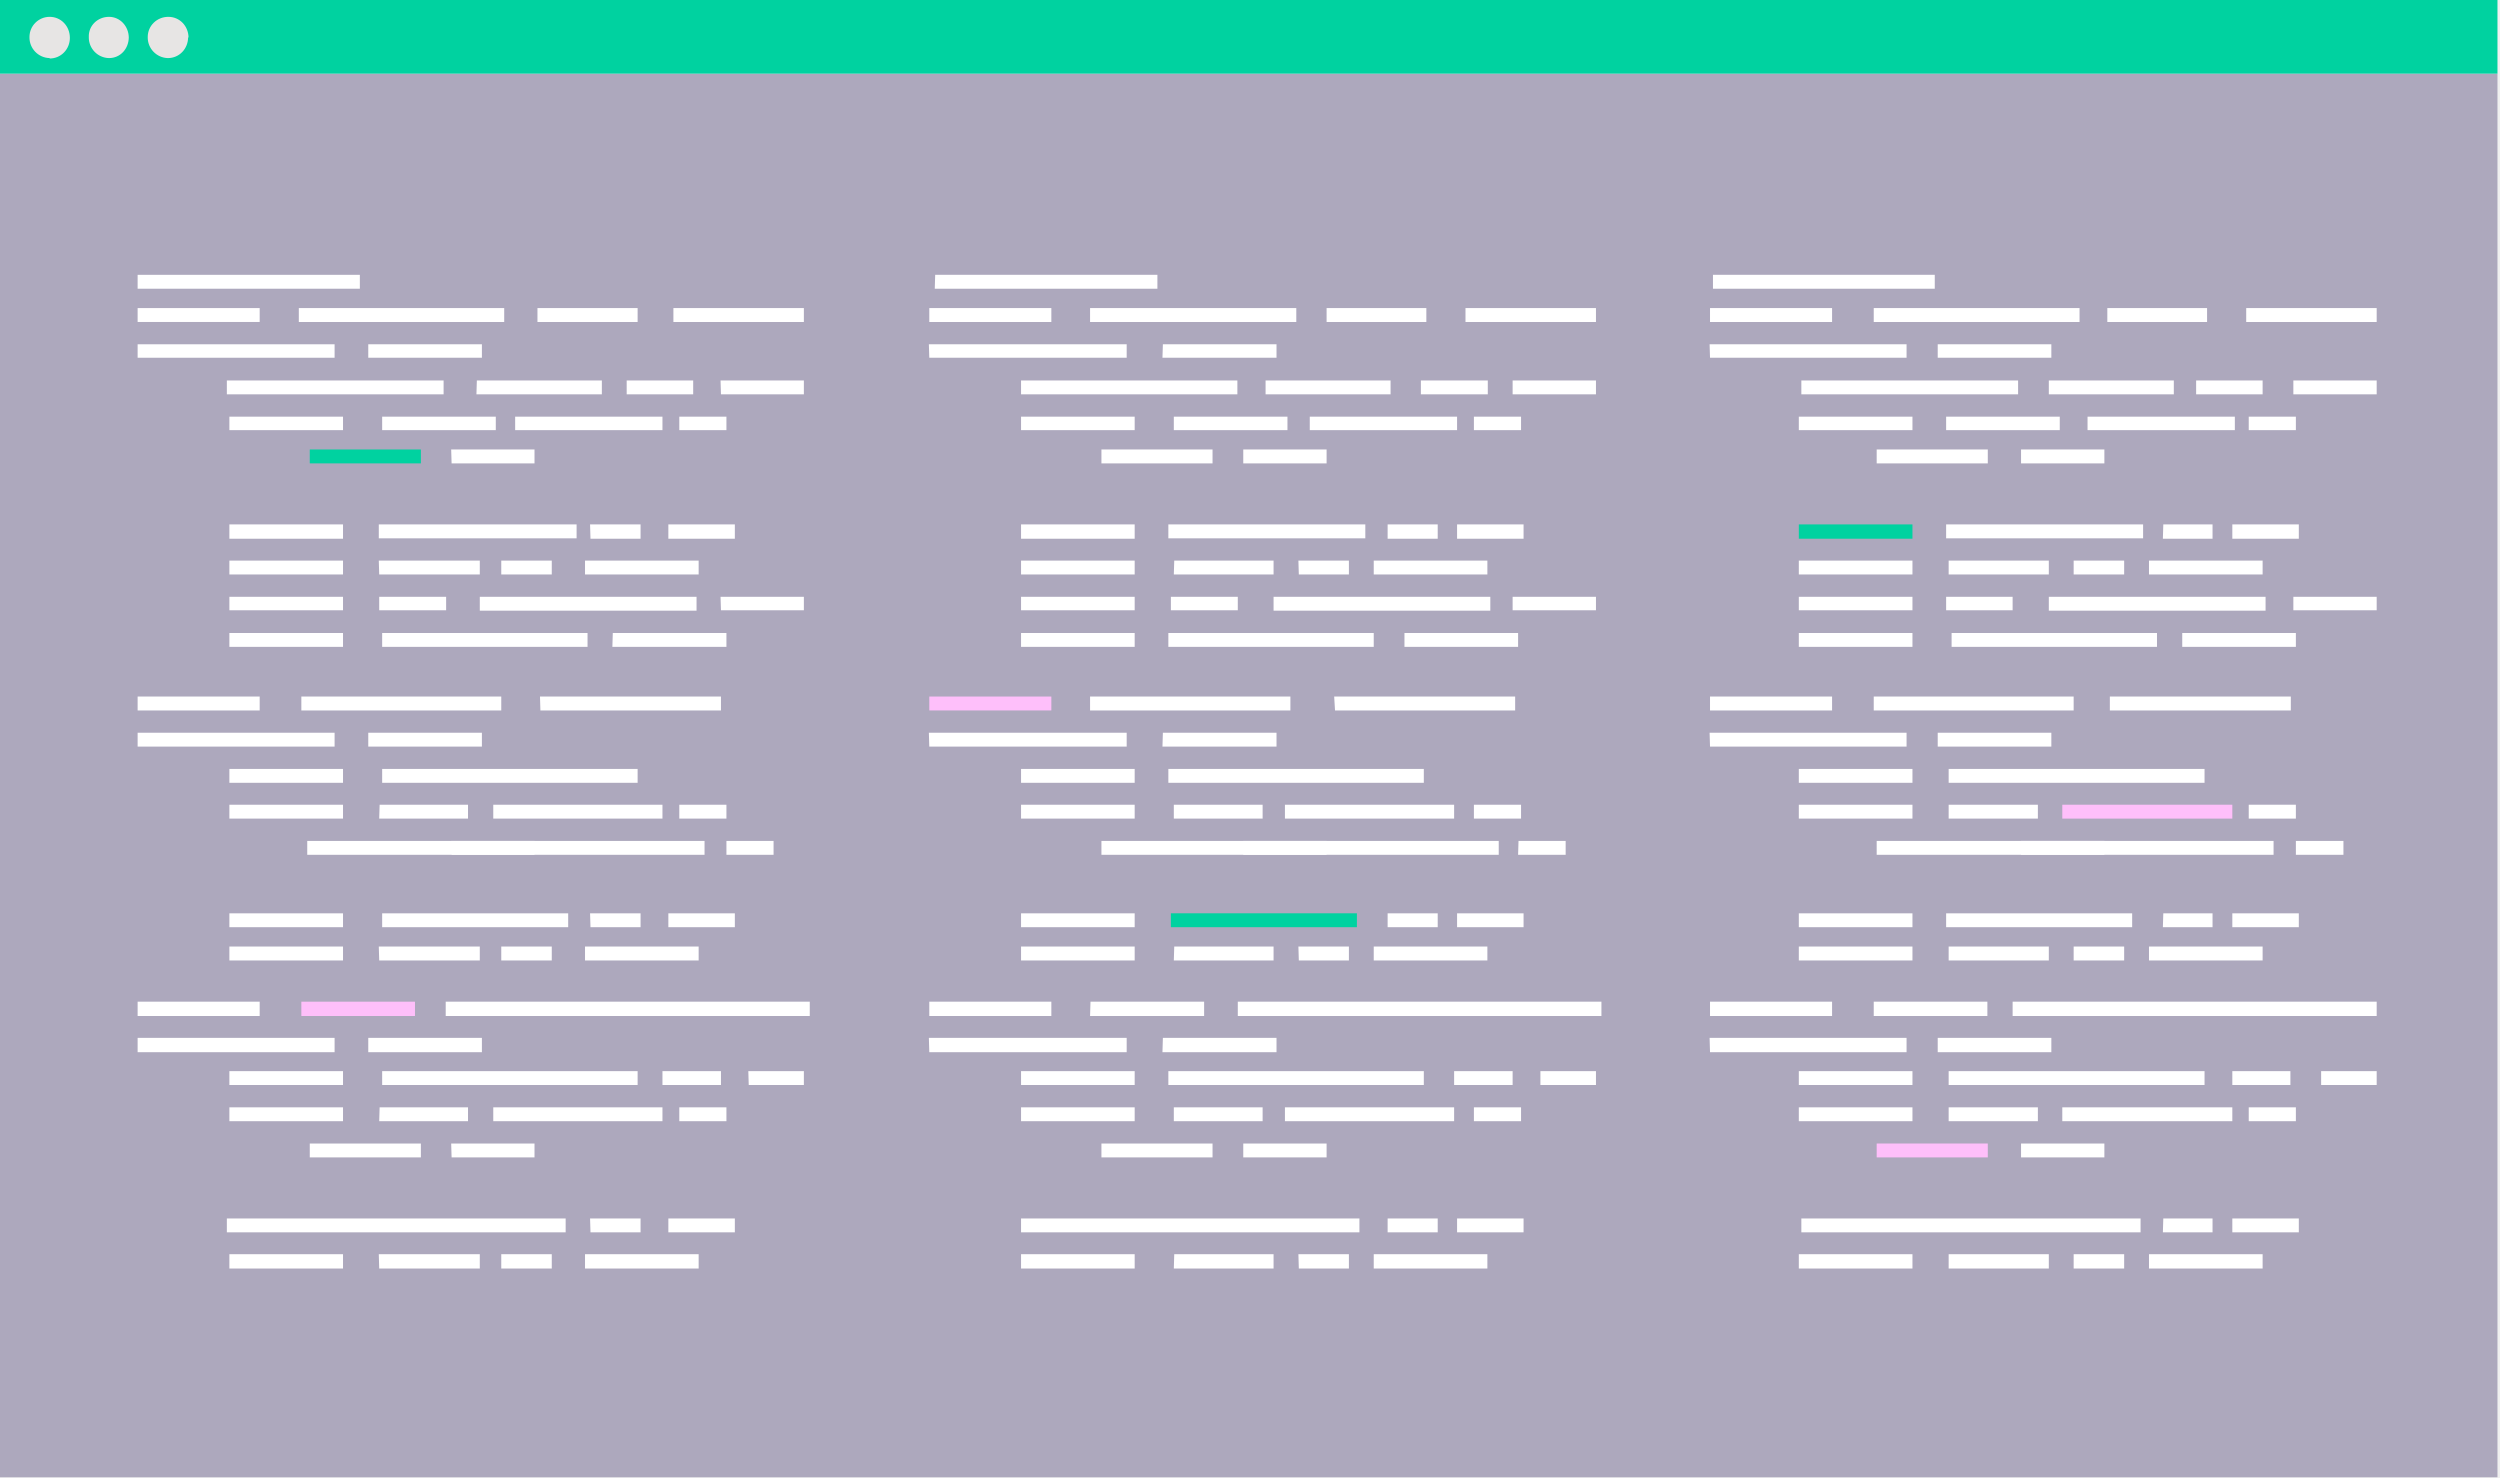
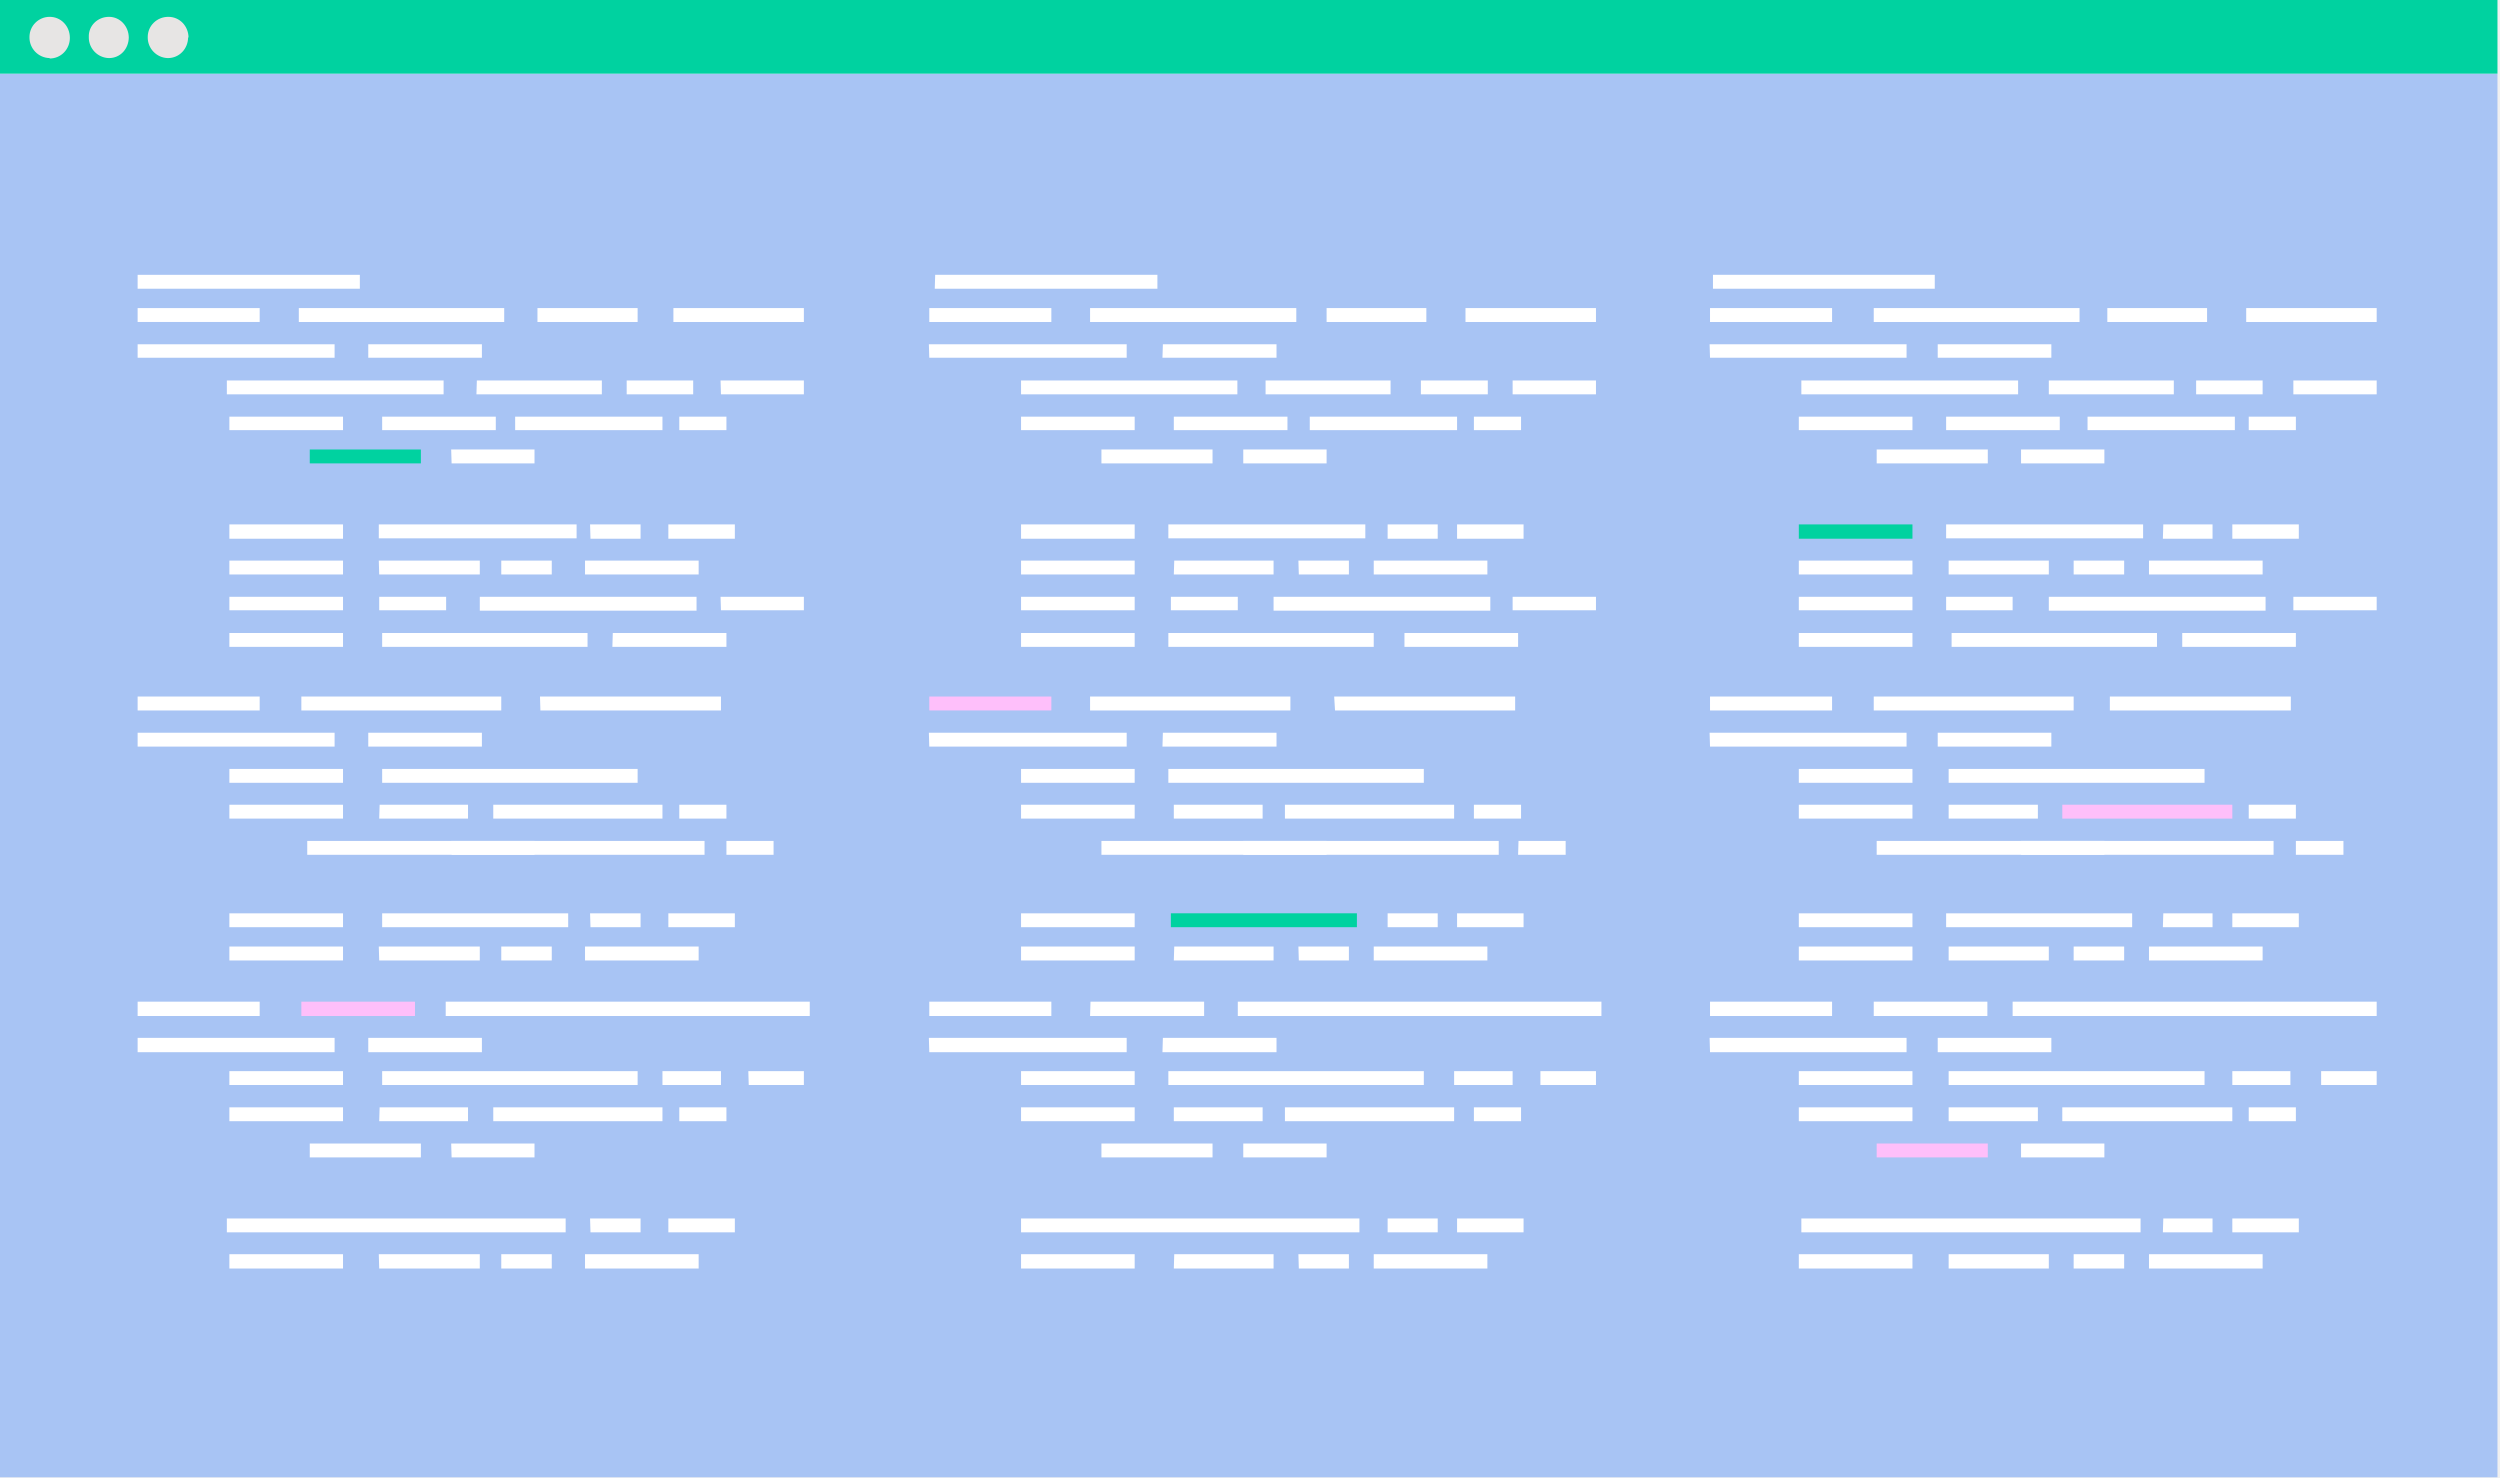
<svg xmlns="http://www.w3.org/2000/svg" width="594" height="351" viewBox="0 0 594 351">
  <g fill="none" fill-rule="evenodd">
-     <path fill-opacity=".3" fill="#110046" d="M0 351h593.4V17.5H0z" />
+     <path fill-opacity=".3" fill="#0060FF" d="M0 351h593.4V17.5H0z" />
    <path fill="#00D2A0" d="M0 17.5h593.4V0H0z" />
    <path d="M44.7 8.8c0 2.8-2.1 5-4.8 5a4.9 4.9 0 0 1-4.8-5C35.1 6.1 37.3 4 40 4c2.7 0 4.8 2.2 4.8 5M30.6 8.8c0 2.8-2 5-4.7 5a4.9 4.9 0 0 1-4.8-5C21 6.1 23.2 4 25.9 4c2.6 0 4.7 2.2 4.7 5M11.8 13.8a4.9 4.9 0 0 1-4.8-5C7 6.1 9.2 4 11.8 4c2.7 0 4.8 2.2 4.8 5 0 2.7-2.1 4.9-4.8 4.9z" fill="#E7E5E4" />
    <g>
      <path fill="#FFF" d="M32.7 68.6h52.8v-3.3H32.7zM32.7 76.5h29v-3.3h-29zM32.7 85h46.8v-3.2H32.7zM54.5 102.2h27V99h-27z" />
      <path fill="#00D2A0" d="M73.6 110.1H100v-3.3H73.6z" />
      <path fill="#FFF" d="M71 76.5h48.8v-3.3H71zM127.7 76.5h23.8v-3.3h-23.8zM160 76.5h31v-3.3h-31zM87.5 85h27v-3.2h-27zM81 90.4H53.9v3.3h51.5v-3.3zM90.8 102.2h27V99h-27zM113.2 93.7H143v-3.3h-29.7zM148.9 93.7h15.8v-3.3h-15.8zM171.3 93.7H191v-3.3h-19.8zM122.4 102.2h35V99h-35zM161.4 102.2h11.2V99h-11.2zM107.3 110.1H127v-3.3h-19.8zM54.5 128h27v-3.4h-27zM54.5 136.5h27v-3.3h-27zM90.1 136.5H114v-3.3H90zM117.5 124.6H90v3.3H137v-3.3zM140.3 128h11.9v-3.4h-12zM158.8 128h15.8v-3.4h-15.8zM139 136.5h27v-3.3h-27zM54.5 145h27v-3.2h-27zM54.5 153.7h27v-3.3h-27zM90.1 145H106v-3.2H90.1zM90.8 153.7h48.8v-3.3H90.8zM143.7 141.8H114v3.3h51.5v-3.3zM171.3 145H191v-3.2h-19.8zM145.5 153.7h27.1v-3.3h-27zM119.1 136.5h12v-3.3h-12zM32.7 168.8h29v-3.3h-29zM32.7 177.4h46.8v-3.3H32.7zM54.5 186h27v-3.3h-27zM54.5 194.5h27v-3.3h-27zM110.7 165.5H71.6v3.3h47.5v-3.3zM128.4 168.8h42.9v-3.3h-43zM87.5 177.4h27v-3.3h-27zM90.1 194.5h21.1v-3.3h-21zM132.1 182.7H90.8v3.3H151.5v-3.3zM117.2 194.5h40.2v-3.3h-40.2zM161.4 194.5h11.2v-3.3h-11.2zM107.3 203.1H127v-3.3h-19.8z" />
      <path fill="#FFF" d="M99.3 199.8H73v3.3h94.4v-3.3zM172.6 203.1h11.2v-3.3h-11.2zM54.5 220.3h27V217h-27zM54.5 228.2h27v-3.3h-27zM90.8 220.3H135V217H90.8zM90.1 228.2H114v-3.3H90zM140.3 220.3h11.9V217h-12zM158.8 220.3h15.8V217h-15.8zM139 228.2h27v-3.3h-27zM119.1 228.2h12v-3.3h-12zM32.7 241.4h29V238h-29zM32.7 250h46.8v-3.4H32.7zM54.5 257.8h27v-3.3h-27zM54.5 266.4h27v-3.3h-27zM73.6 275H100v-3.3H73.6z" />
      <path fill="#FEBFFA" d="M71.6 241.4h27V238h-27z" />
      <path fill="#FFF" d="M134.7 238h-28.8v3.4h86.5V238zM87.5 250h27v-3.4h-27zM90.1 266.4h21.1v-3.3h-21zM131.5 254.5H90.8v3.3h60.7v-3.3zM157.4 257.8h13.9v-3.3h-13.9zM177.9 257.8H191v-3.3h-13.2zM117.2 266.4h40.2v-3.3h-40.2zM161.4 266.4h11.2v-3.3h-11.2zM107.3 275H127v-3.3h-19.8zM54.5 301.4h27V298h-27zM81 289.5H53.9v3.3h80.5v-3.3zM90.1 301.4H114V298H90zM140.3 292.8h11.9v-3.3h-12zM158.8 292.8h15.8v-3.3h-15.8zM139 301.4h27V298h-27zM119.1 301.4h12V298h-12zM222.1 68.6H275v-3.3h-52.8zM220.8 76.5h29v-3.3h-29zM220.8 85h46.9v-3.2h-47zM242.6 102.2h27V99h-27zM261.7 110.1h26.4v-3.3h-26.4zM259 76.5h49v-3.3h-49zM315.2 76.5h23.7v-3.3h-23.7zM348.2 76.5h31v-3.3h-31zM276.2 85h27.1v-3.2h-27zM269.8 90.4h-27.2v3.3H294v-3.3zM278.9 102.2h27V99h-27zM300.7 93.7h29.7v-3.3h-29.7zM337.6 93.7h15.9v-3.3h-15.9zM359.4 93.7h19.8v-3.3h-19.8zM311.2 102.2h35V99h-35zM350.2 102.2h11.2V99h-11.2zM295.4 110.1h19.8v-3.3h-19.8zM242.6 128h27v-3.4h-27zM242.6 136.5h27v-3.3h-27zM278.9 136.5h23.7v-3.3H279zM305 124.6h-27.4v3.3h46.8v-3.3zM329.7 128h11.9v-3.4h-11.9zM346.2 128H362v-3.4h-15.8zM326.4 136.5h27v-3.3h-27zM242.6 145h27v-3.2h-27zM242.6 153.7h27v-3.3h-27zM278.2 145h15.9v-3.2h-15.9zM277.6 153.7h48.8v-3.3h-48.8zM332.5 141.8h-29.9v3.3h51.5v-3.3zM359.4 145h19.8v-3.2h-19.8zM333.7 153.7h27v-3.3h-27zM308.6 136.5h11.9v-3.3h-12z" />
      <path fill="#FEBFFA" d="M220.8 168.8h29v-3.3h-29z" />
      <path fill="#FFF" d="M220.8 177.4h46.9v-3.3h-47zM242.6 186h27v-3.3h-27zM242.6 194.5h27v-3.3h-27zM298.1 165.5H259v3.3h47.6v-3.3zM317.2 168.8H360v-3.3h-43zM276.2 177.4h27.1v-3.3h-27zM278.9 194.5H300v-3.3h-21.1zM319 182.7h-41.4v3.3H338.3v-3.3zM305.3 194.5h40.2v-3.3h-40.2zM350.2 194.5h11.2v-3.3h-11.2zM295.4 203.1h19.8v-3.3h-19.8z" />
      <path fill="#FFF" d="M288.1 199.8h-26.4v3.3h94.4v-3.3zM360.7 203.1H372v-3.3h-11.2zM242.6 220.3h27V217h-27zM242.6 228.2h27v-3.3h-27z" />
      <path fill="#00D2A0" d="M278.2 220.3h44.2V217h-44.2z" />
      <path fill="#FFF" d="M278.9 228.2h23.7v-3.3H279zM329.7 220.3h11.9V217h-11.9zM346.2 220.3H362V217h-15.8zM326.4 228.2h27v-3.3h-27zM308.6 228.2h11.9v-3.3h-12zM220.8 241.4h29V238h-29zM220.8 250h46.9v-3.4h-47zM242.6 257.8h27v-3.3h-27zM242.6 266.4h27v-3.3h-27zM261.7 275h26.4v-3.3h-26.4zM259 241.4h27.1V238h-27zM322.8 238h-28.7v3.4h86.4V238zM276.2 250h27.1v-3.4h-27zM278.9 266.4H300v-3.3h-21.1zM318.3 254.5h-40.7v3.3h60.7v-3.3zM345.5 257.8h13.9v-3.3h-13.9zM366 257.8h13.2v-3.3H366zM305.3 266.4h40.2v-3.3h-40.2zM350.2 266.4h11.2v-3.3h-11.2zM295.4 275h19.8v-3.3h-19.8zM242.6 301.4h27V298h-27zM269.9 289.5H242.6v3.3H323v-3.3zM278.9 301.4h23.7V298H279zM329.7 292.8h11.9v-3.3h-11.9zM346.2 292.8H362v-3.3h-15.8zM326.4 301.4h27V298h-27zM308.6 301.4h11.9V298h-12zM407 68.6h52.7v-3.3H407zM406.3 76.5h29v-3.3h-29zM406.3 85H453v-3.2h-46.8zM427.4 102.2h27V99h-27zM445.9 110.1h26.4v-3.3h-26.4zM445.2 76.5h48.9v-3.3h-48.9zM500.7 76.5h23.7v-3.3h-23.7zM533.7 76.5h31v-3.3h-31zM460.4 85h27v-3.2h-27zM455.3 90.4H428v3.3h51.5v-3.3zM462.4 102.2h27V99h-27zM486.8 93.7h29.7v-3.3h-29.7zM521.8 93.7h15.8v-3.3h-15.8zM544.9 93.7h19.8v-3.3h-19.8zM496 102.2h35V99h-35zM534.3 102.2h11.2V99h-11.2zM480.2 110.1H500v-3.3h-19.8z" />
      <path fill="#00D2A0" d="M427.4 128h27v-3.4h-27z" />
      <path fill="#FFF" d="M427.4 136.5h27v-3.3h-27zM463 136.5h23.8v-3.3H463zM489.7 124.6h-27.3v3.3h46.8v-3.3zM513.9 128h11.8v-3.4H514zM530.4 128h15.8v-3.4h-15.8zM510.6 136.5h27v-3.3h-27zM427.4 145h27v-3.2h-27zM427.4 153.7h27v-3.3h-27zM462.4 145h15.8v-3.2h-15.8zM463.7 153.7h48.8v-3.3h-48.8zM516.6 141.8H486.8v3.3h51.5v-3.3zM544.9 145h19.8v-3.2h-19.8zM518.5 153.7h27v-3.3h-27zM492.7 136.5h12v-3.3h-12zM406.3 168.8h29v-3.3h-29zM406.3 177.4H453v-3.3h-46.8zM427.4 186h27v-3.3h-27zM427.4 194.5h27v-3.3h-27zM484.2 165.5h-39v3.3h47.5v-3.3zM501.3 168.8h43v-3.3h-43zM460.4 177.4h27v-3.3h-27zM463 194.5h21.2v-3.3H463zM504.4 182.7H463v3.3h60.8v-3.3z" />
      <path fill="#FEBFFA" d="M490 194.5h40.4v-3.3H490z" />
      <path fill="#FFF" d="M534.3 194.5h11.2v-3.3h-11.2zM480.2 203.1H500v-3.3h-19.8z" />
      <path fill="#FFF" d="M472.3 199.8h-26.4v3.3h94.3v-3.3zM545.5 203.1h11.3v-3.3h-11.3zM427.4 220.3h27V217h-27zM427.4 228.2h27v-3.3h-27zM462.4 220.3h44.2V217h-44.2zM463 228.2h23.8v-3.3H463zM513.9 220.3h11.8V217H514zM530.4 220.3h15.8V217h-15.8zM510.6 228.2h27v-3.3h-27zM492.7 228.2h12v-3.3h-12zM406.3 241.4h29V238h-29zM406.3 250H453v-3.4h-46.8zM427.4 257.8h27v-3.3h-27zM427.4 266.4h27v-3.3h-27z" />
      <path fill="#FEBFFA" d="M445.9 275h26.4v-3.3h-26.4z" />
      <path fill="#FFF" d="M445.2 241.4h27V238h-27zM507 238h-28.8v3.4h86.5V238zM460.4 250h27v-3.4h-27zM463 266.4h21.2v-3.3H463zM503.8 254.5H463v3.3h60.8v-3.3zM530.4 257.8h13.8v-3.3h-13.8zM551.5 257.8h13.2v-3.3h-13.2zM490 266.4h40.4v-3.3H490zM534.3 266.4h11.2v-3.3h-11.2zM480.2 275H500v-3.3h-19.8zM427.4 301.4h27V298h-27zM455.3 289.5H428v3.3h80.6v-3.3zM463 301.4h23.8V298H463zM513.9 292.8h11.8v-3.3H514zM530.4 292.8h15.8v-3.3h-15.8zM510.6 301.4h27V298h-27zM492.7 301.4h12V298h-12z" />
    </g>
  </g>
</svg>
